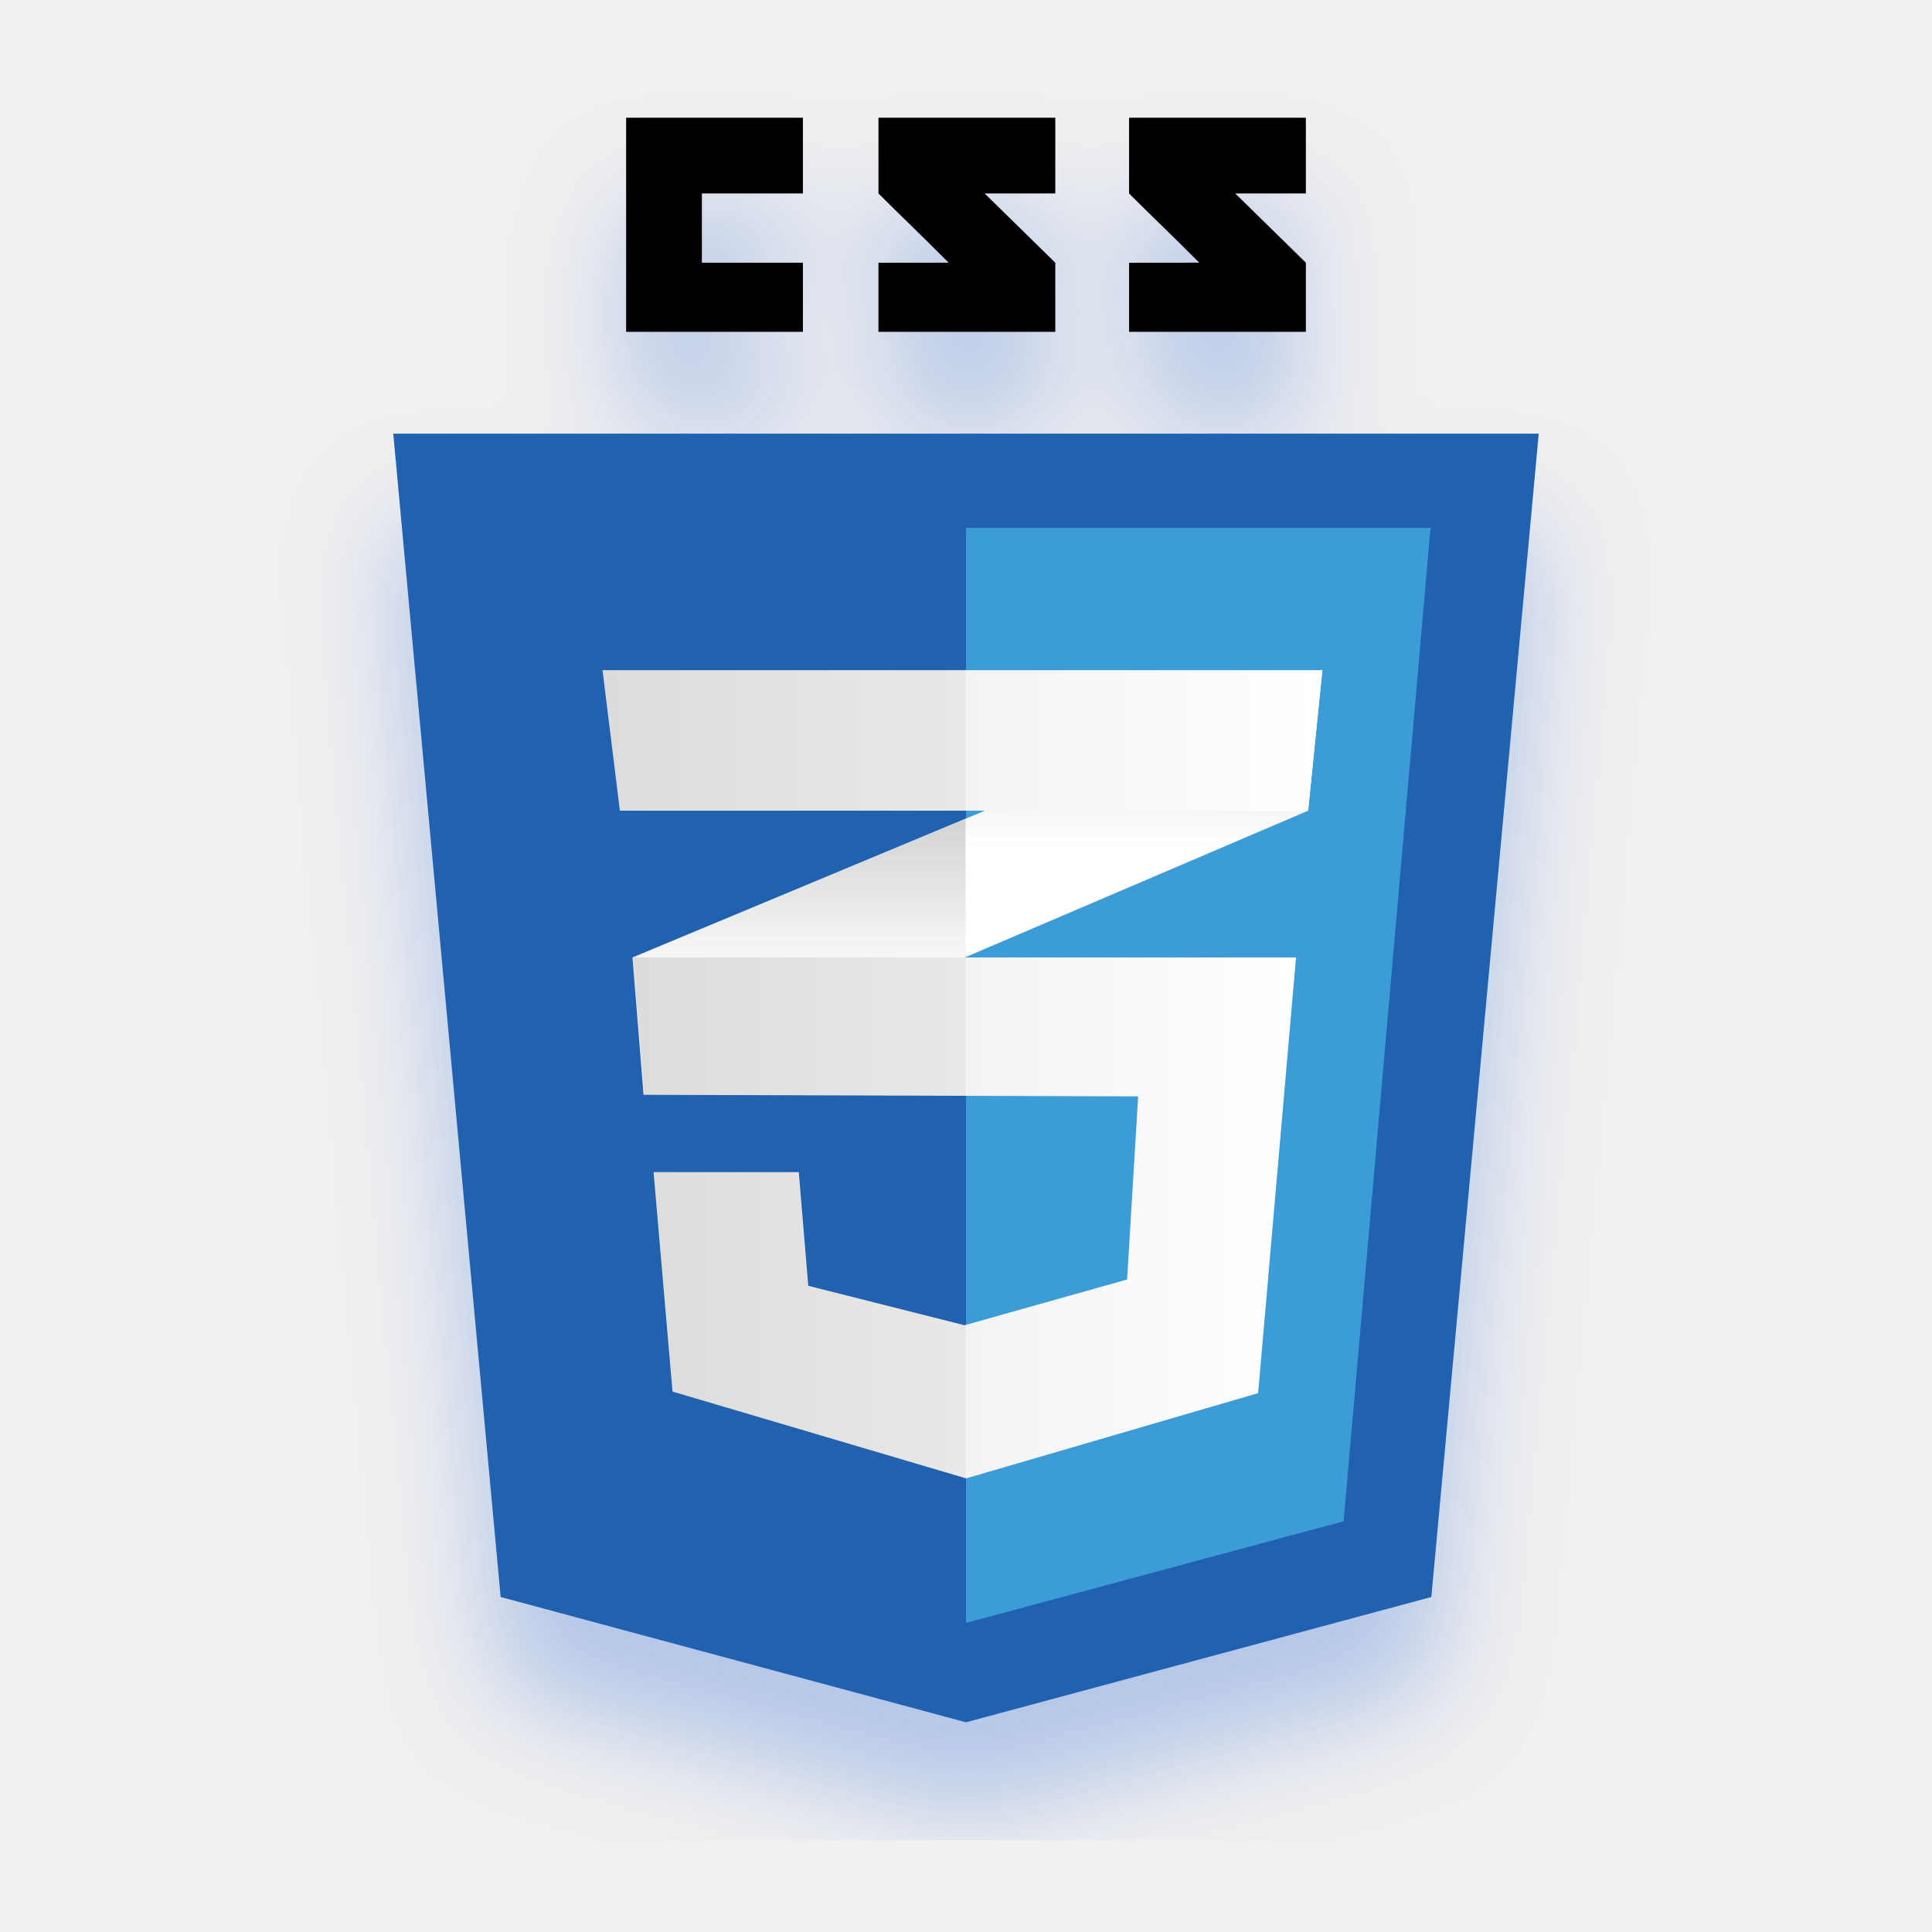
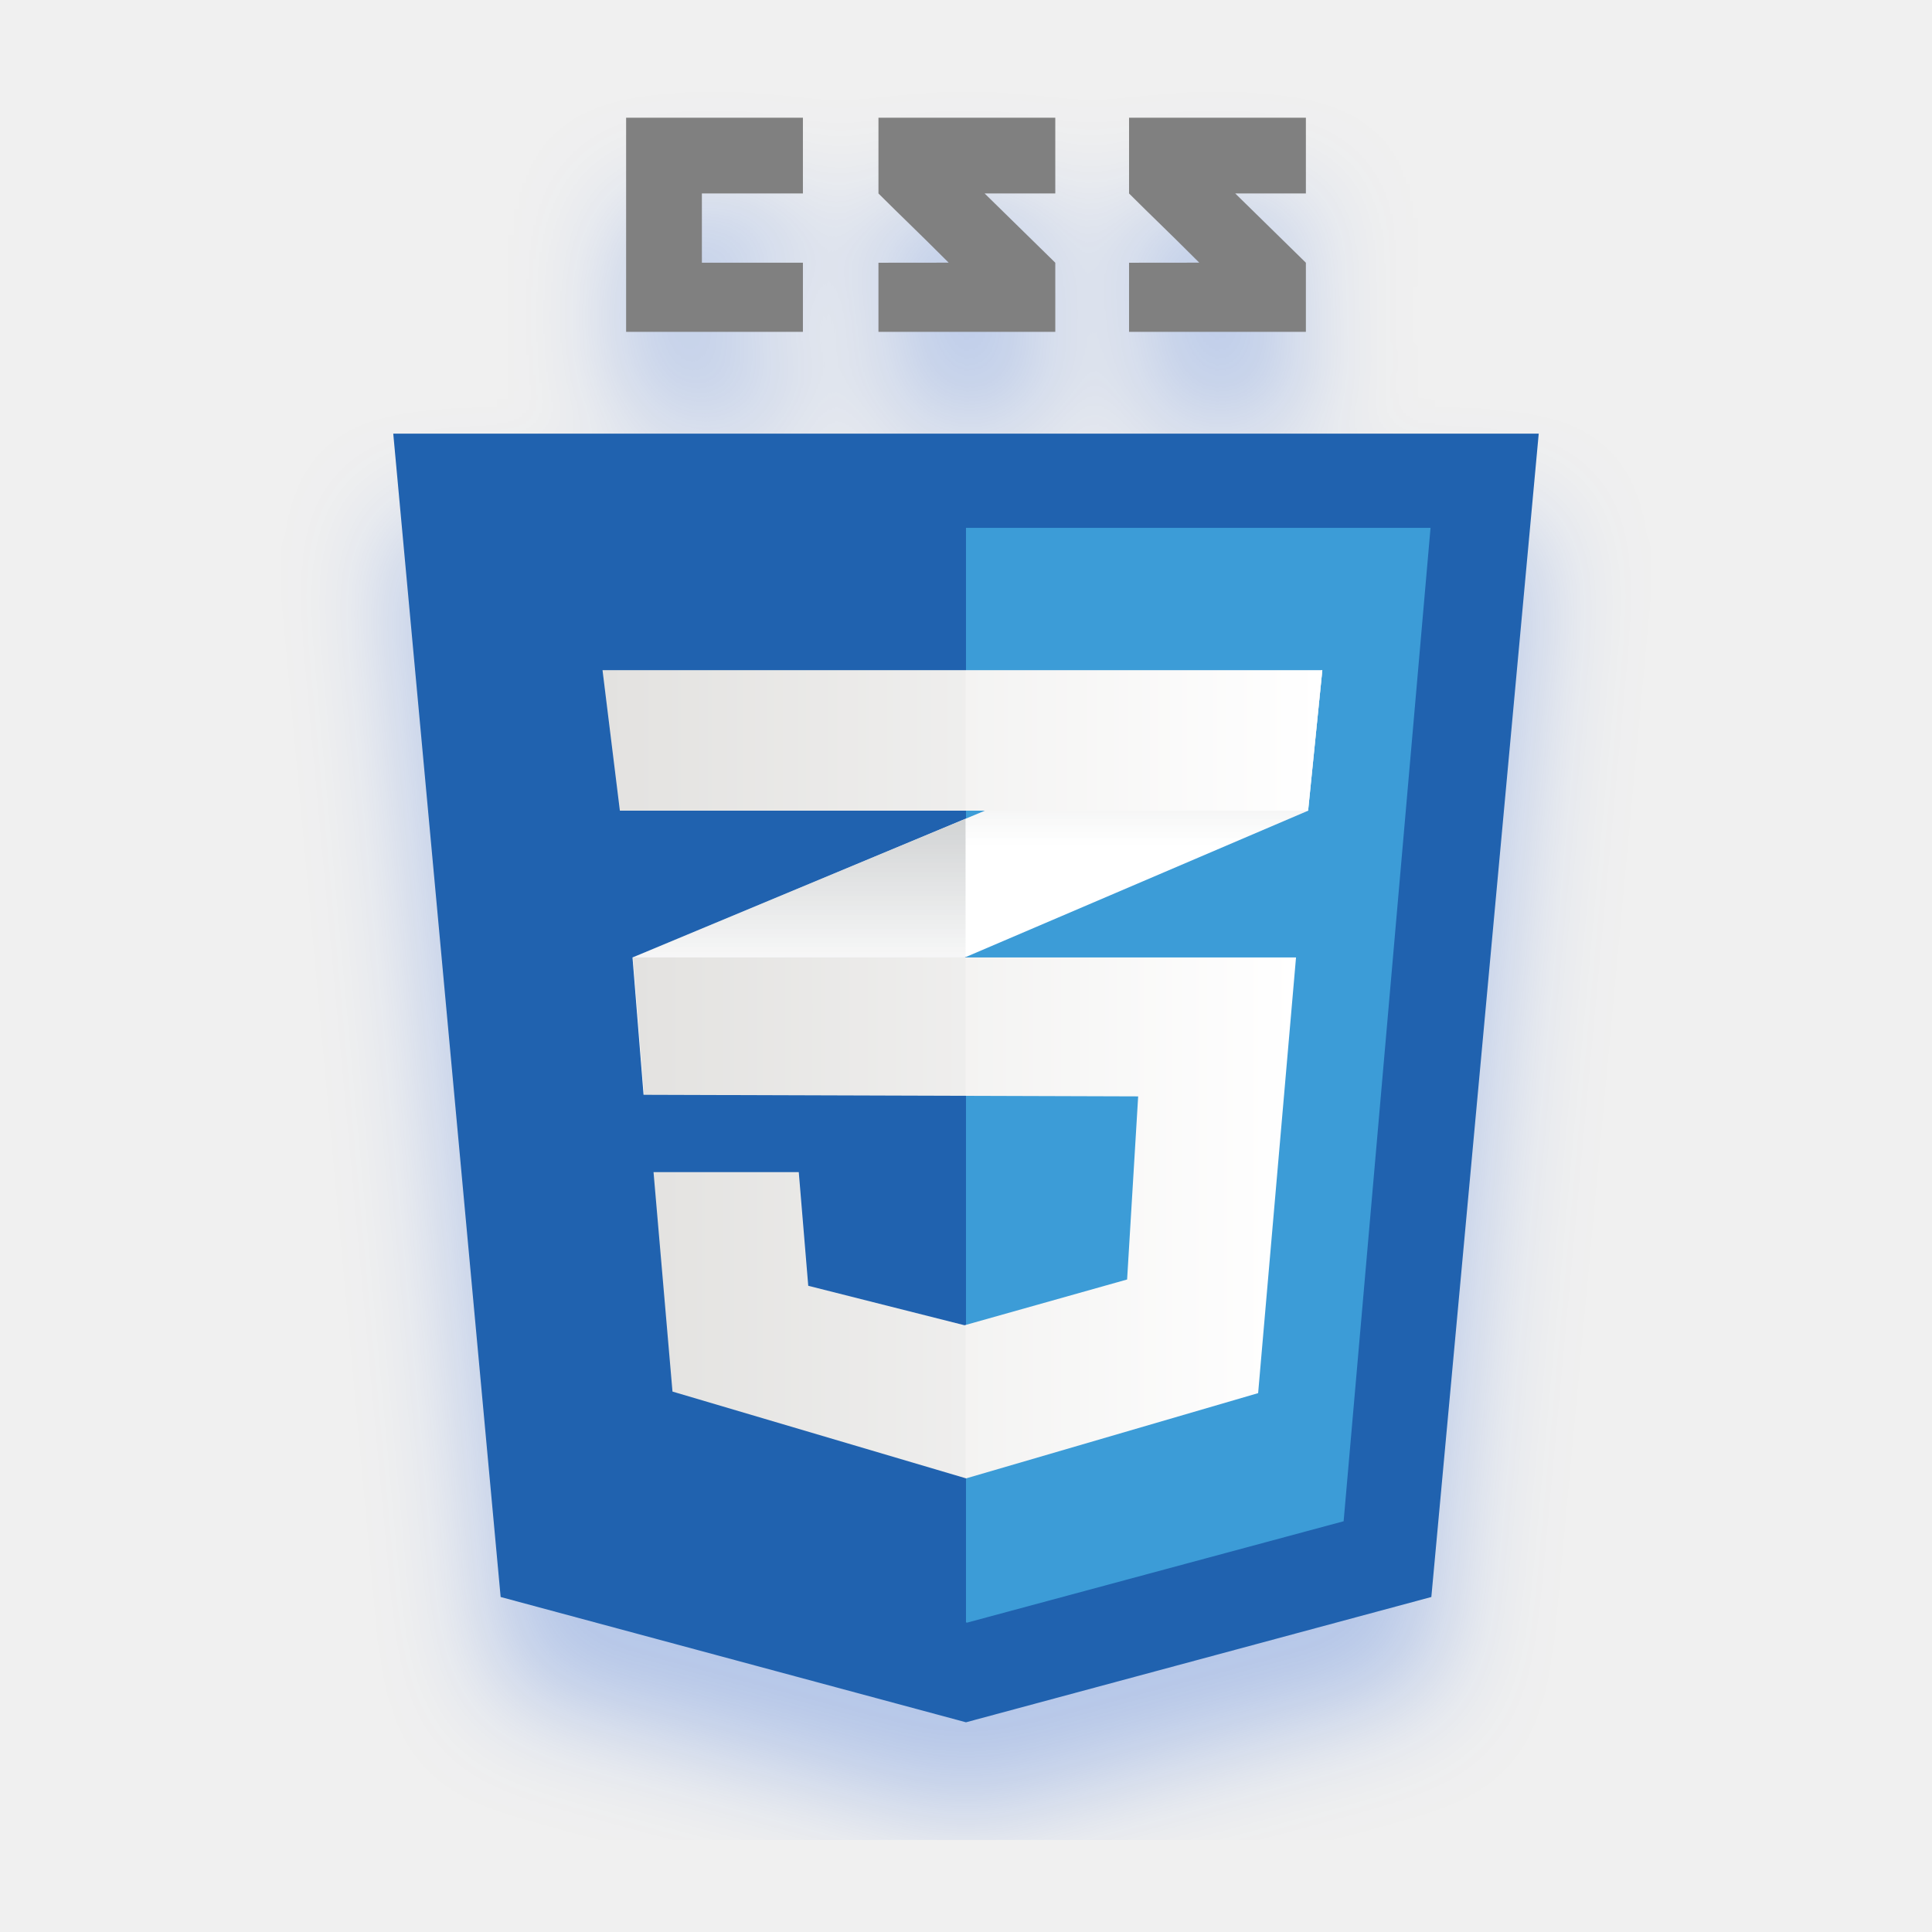
<svg xmlns="http://www.w3.org/2000/svg" class="css3" width="120" height="120" viewBox="0 0 120 126" fill="none">
  <g clip-path="url(#clip0)" filter="url(#filter0_d)">
    <path d="M90.348 104.152L59.999 112.323L29.651 104.152L22.647 28.281H97.352L90.348 104.152Z" fill="#2062AF" />
    <path d="M59.999 34.426V105.806L60.068 105.825L84.628 99.212L90.296 34.426H59.999V34.426Z" fill="#3C9CD7" />
-     <path d="M42.775 17.134V12.618H49.364V7.677H37.834V21.643H49.364V17.134H42.775ZM61.216 12.618H65.823V7.677H54.291V12.618C55.834 14.161 56.639 14.899 58.87 17.13C57.566 17.13 54.291 17.135 54.291 17.135V21.643H65.823V17.134L61.216 12.618ZM77.56 12.618H82.166V7.677H70.634V12.618C72.177 14.161 72.982 14.899 75.213 17.13C73.909 17.13 70.634 17.135 70.634 17.135V21.643H82.166V17.134L77.56 12.618V12.618Z" fill="black" />
+     <path d="M42.775 17.134V12.618H49.364V7.677H37.834V21.643H49.364V17.134H42.775ZM61.216 12.618H65.823V7.677H54.291V12.618C55.834 14.161 56.639 14.899 58.87 17.13C57.566 17.13 54.291 17.135 54.291 17.135V21.643H65.823V17.134L61.216 12.618ZM77.56 12.618H82.166V7.677H70.634V12.618C72.177 14.161 72.982 14.899 75.213 17.13C73.909 17.13 70.634 17.135 70.634 17.135V21.643H82.166V17.134L77.56 12.618V12.618Z" fill="grey" />
    <path d="M59.972 53.397L38.251 62.444L38.971 71.4L59.972 62.421L82.312 52.87L83.238 43.707L59.972 53.397Z" fill="white" />
    <path d="M38.251 62.443L38.971 71.4L59.972 62.42V53.397L38.251 62.443V62.443Z" fill="url(#paint0_linear)" />
    <path d="M83.238 43.707L59.972 53.397V62.421L82.312 52.869L83.238 43.707Z" fill="url(#paint1_linear)" />
    <path d="M38.284 62.443L39.005 71.4L71.228 71.503L70.507 83.445L59.904 86.43L49.711 83.856L49.093 76.444H39.622L40.858 90.754L60.007 96.416L79.052 90.856L81.523 62.443H38.284V62.443Z" fill="url(#paint2_linear)" />
-     <path opacity="0.05" d="M59.972 62.443H38.251L38.971 71.4L59.972 71.467V62.443ZM59.972 86.401L59.869 86.43L49.678 83.856L49.06 76.444H39.589L40.825 90.754L59.972 96.416V86.401Z" fill="black" />
+     <path opacity="0.05" d="M59.972 62.443H38.251L38.971 71.4L59.972 71.467V62.443ZM59.972 86.401L59.869 86.43L49.678 83.856L49.06 76.444H39.589L40.825 90.754L59.972 96.416V86.401Z" fill="grey" />
    <path d="M36.295 43.707H83.238L82.312 52.87H37.427L36.295 43.707V43.707Z" fill="url(#paint3_linear)" />
-     <path opacity="0.05" d="M59.972 43.707H36.295L37.427 52.87H59.972V43.707V43.707Z" fill="black" />
+     <path opacity="0.05" d="M59.972 43.707H36.295L37.427 52.87H59.972V43.707V43.707Z" fill="grey" />
  </g>
  <defs>
    <filter id="filter0_d" x="-7" y="-1" width="134" height="134" filterUnits="userSpaceOnUse" color-interpolation-filters="sRGB">
      <feFlood flood-opacity="0" result="BackgroundImageFix" />
      <feColorMatrix in="SourceAlpha" type="matrix" values="0 0 0 0 0 0 0 0 0 0 0 0 0 0 0 0 0 0 127 0" />
      <feOffset dy="6" />
      <feGaussianBlur stdDeviation="3.5" />
      <feColorMatrix type="matrix" values="0 0 0 0 0 0 0 0 0 0.278 0 0 0 0 0.82 0 0 0 0.25 0" />
      <feBlend mode="normal" in2="BackgroundImageFix" result="effect1_dropShadow" />
      <feBlend mode="normal" in="SourceGraphic" in2="effect1_dropShadow" result="shape" />
    </filter>
    <linearGradient id="paint0_linear" x1="49.111" y1="71.4" x2="49.111" y2="53.397" gradientUnits="userSpaceOnUse">
      <stop offset="0.387" stop-color="#D1D3D4" stop-opacity="0" />
      <stop offset="1" stop-color="#D1D3D4" />
    </linearGradient>
    <linearGradient id="paint1_linear" x1="71.605" y1="62.421" x2="71.605" y2="43.708" gradientUnits="userSpaceOnUse">
      <stop offset="0.387" stop-color="#D1D3D4" stop-opacity="0" />
      <stop offset="1" stop-color="#D1D3D4" />
    </linearGradient>
    <linearGradient id="paint2_linear" x1="38.284" y1="79.43" x2="81.523" y2="79.43" gradientUnits="userSpaceOnUse">
      <stop stop-color="#E8E7E5" />
      <stop offset="1" stop-color="white" />
    </linearGradient>
    <linearGradient id="paint3_linear" x1="36.295" y1="48.288" x2="83.238" y2="48.288" gradientUnits="userSpaceOnUse">
      <stop stop-color="#E8E7E5" />
      <stop offset="1" stop-color="white" />
    </linearGradient>
    <clipPath id="clip0">
      <rect width="120" height="120" fill="white" />
    </clipPath>
  </defs>
</svg>
